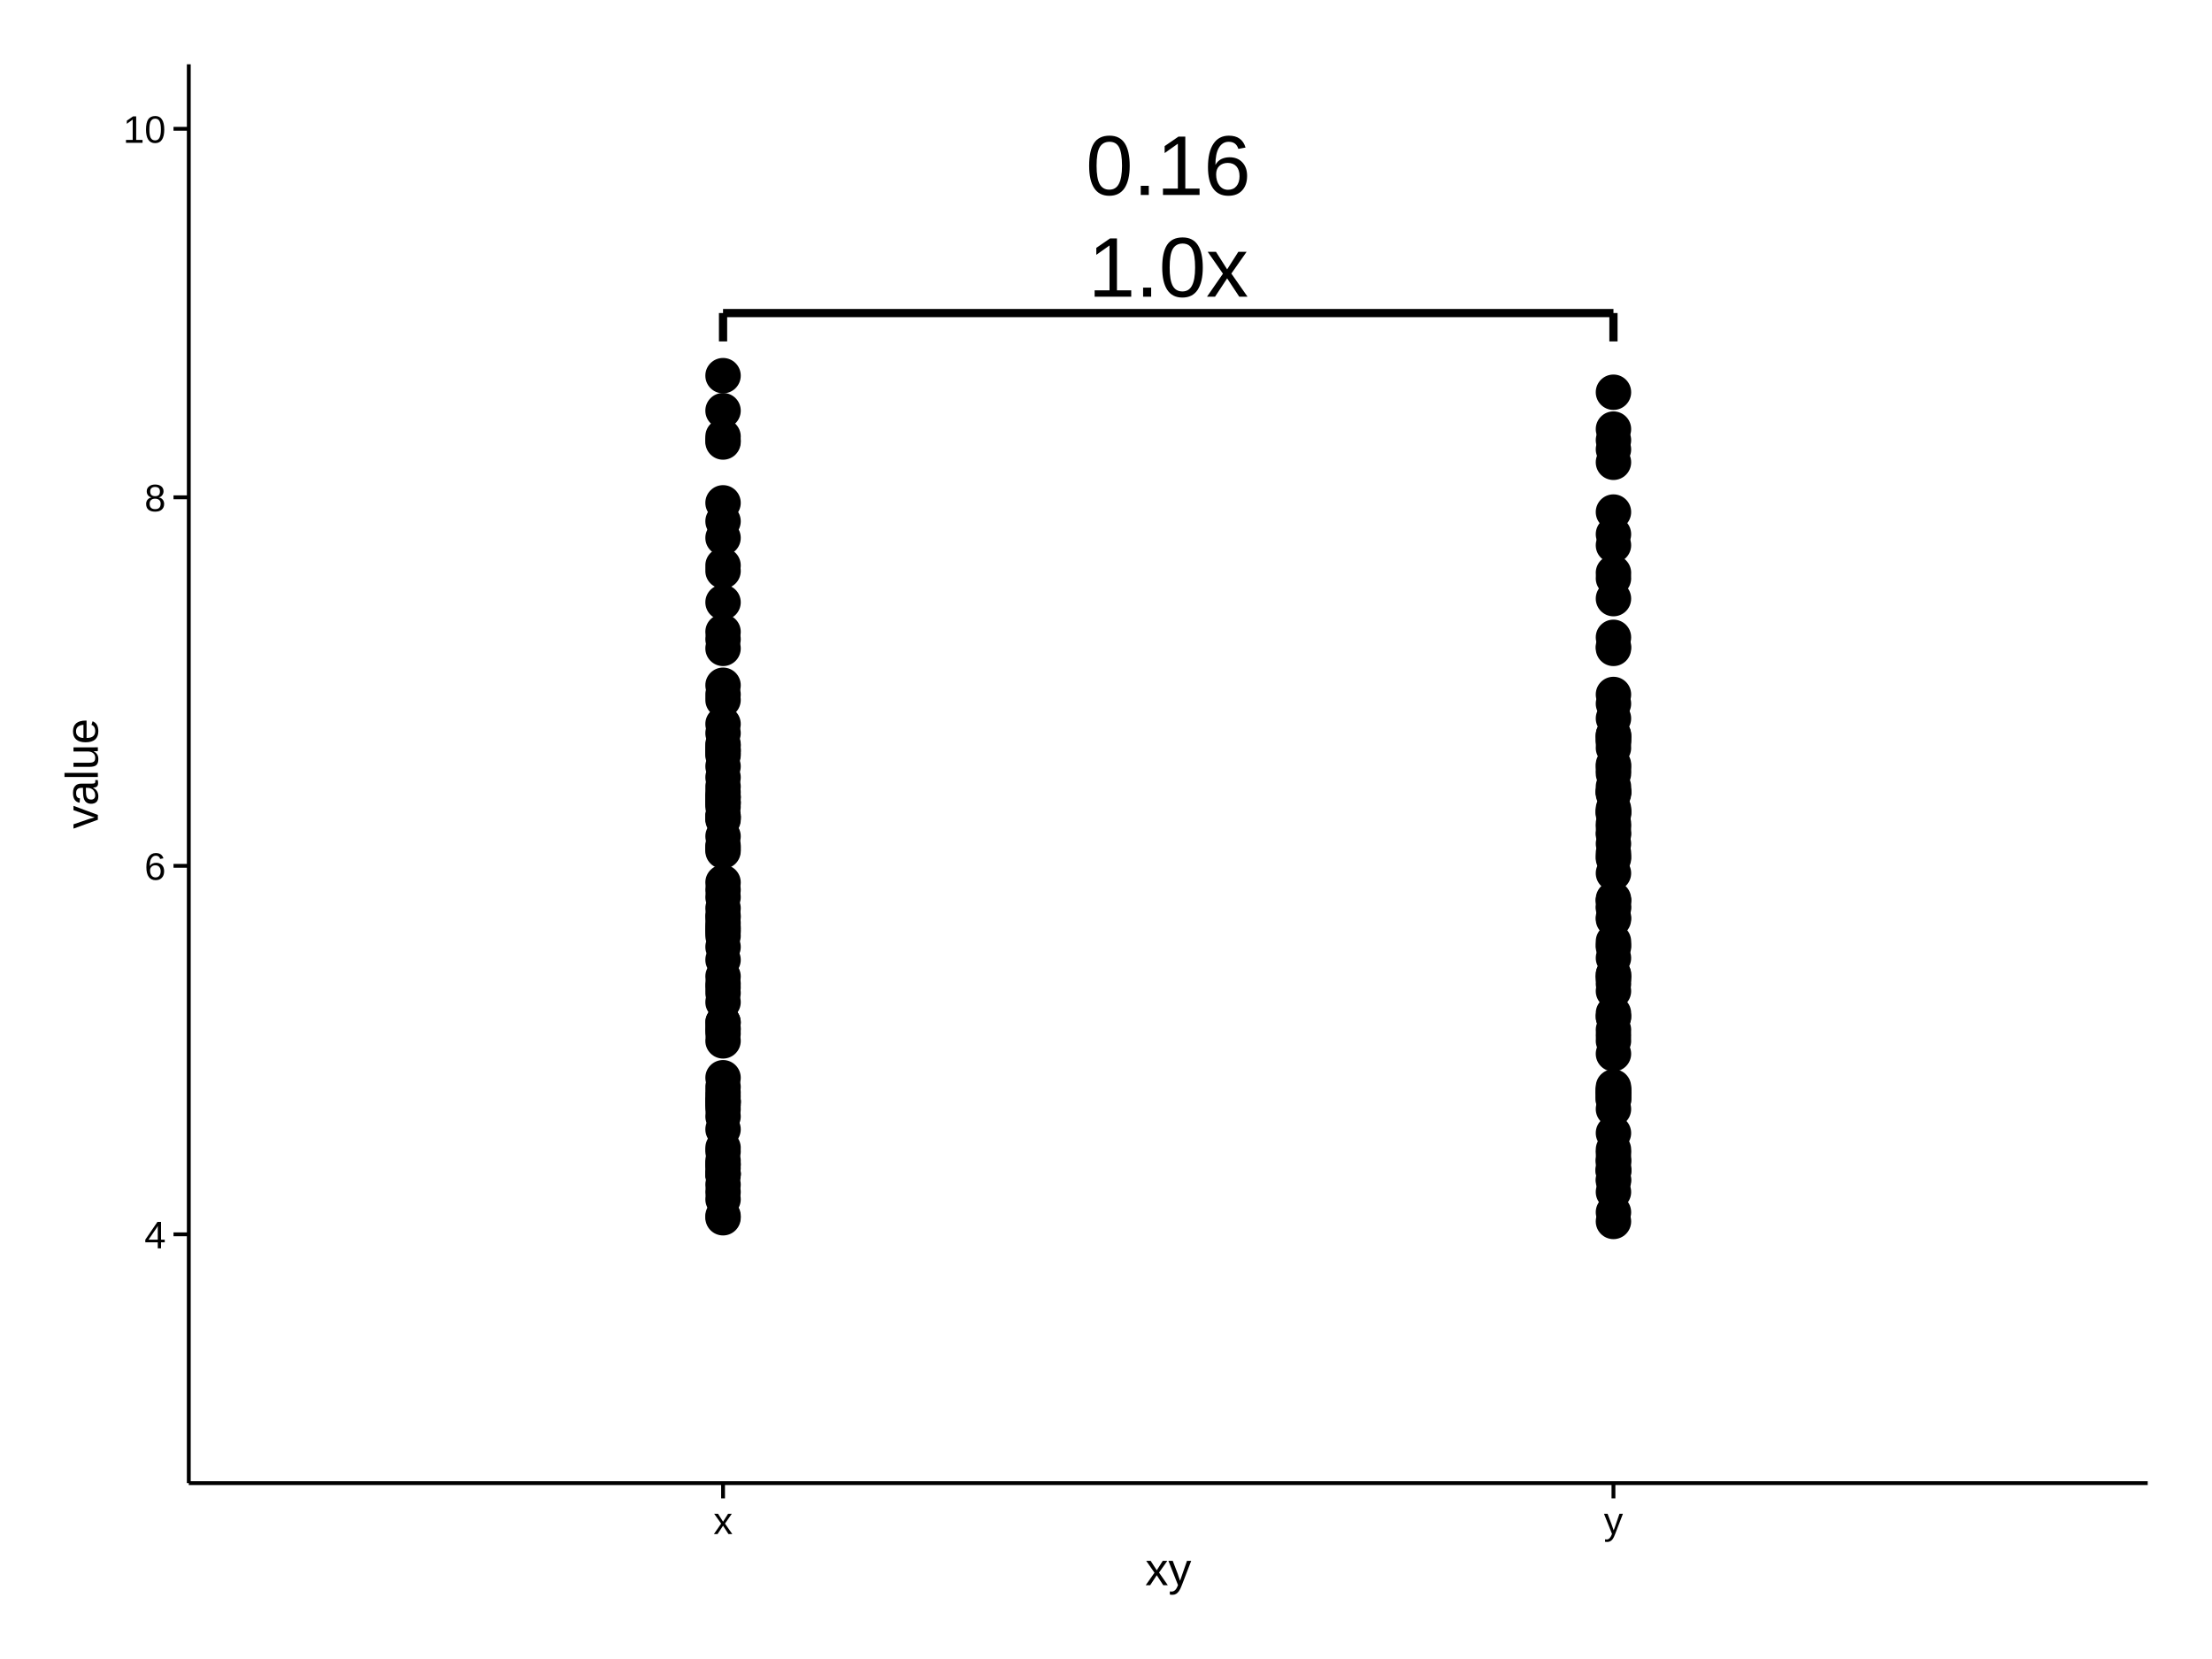
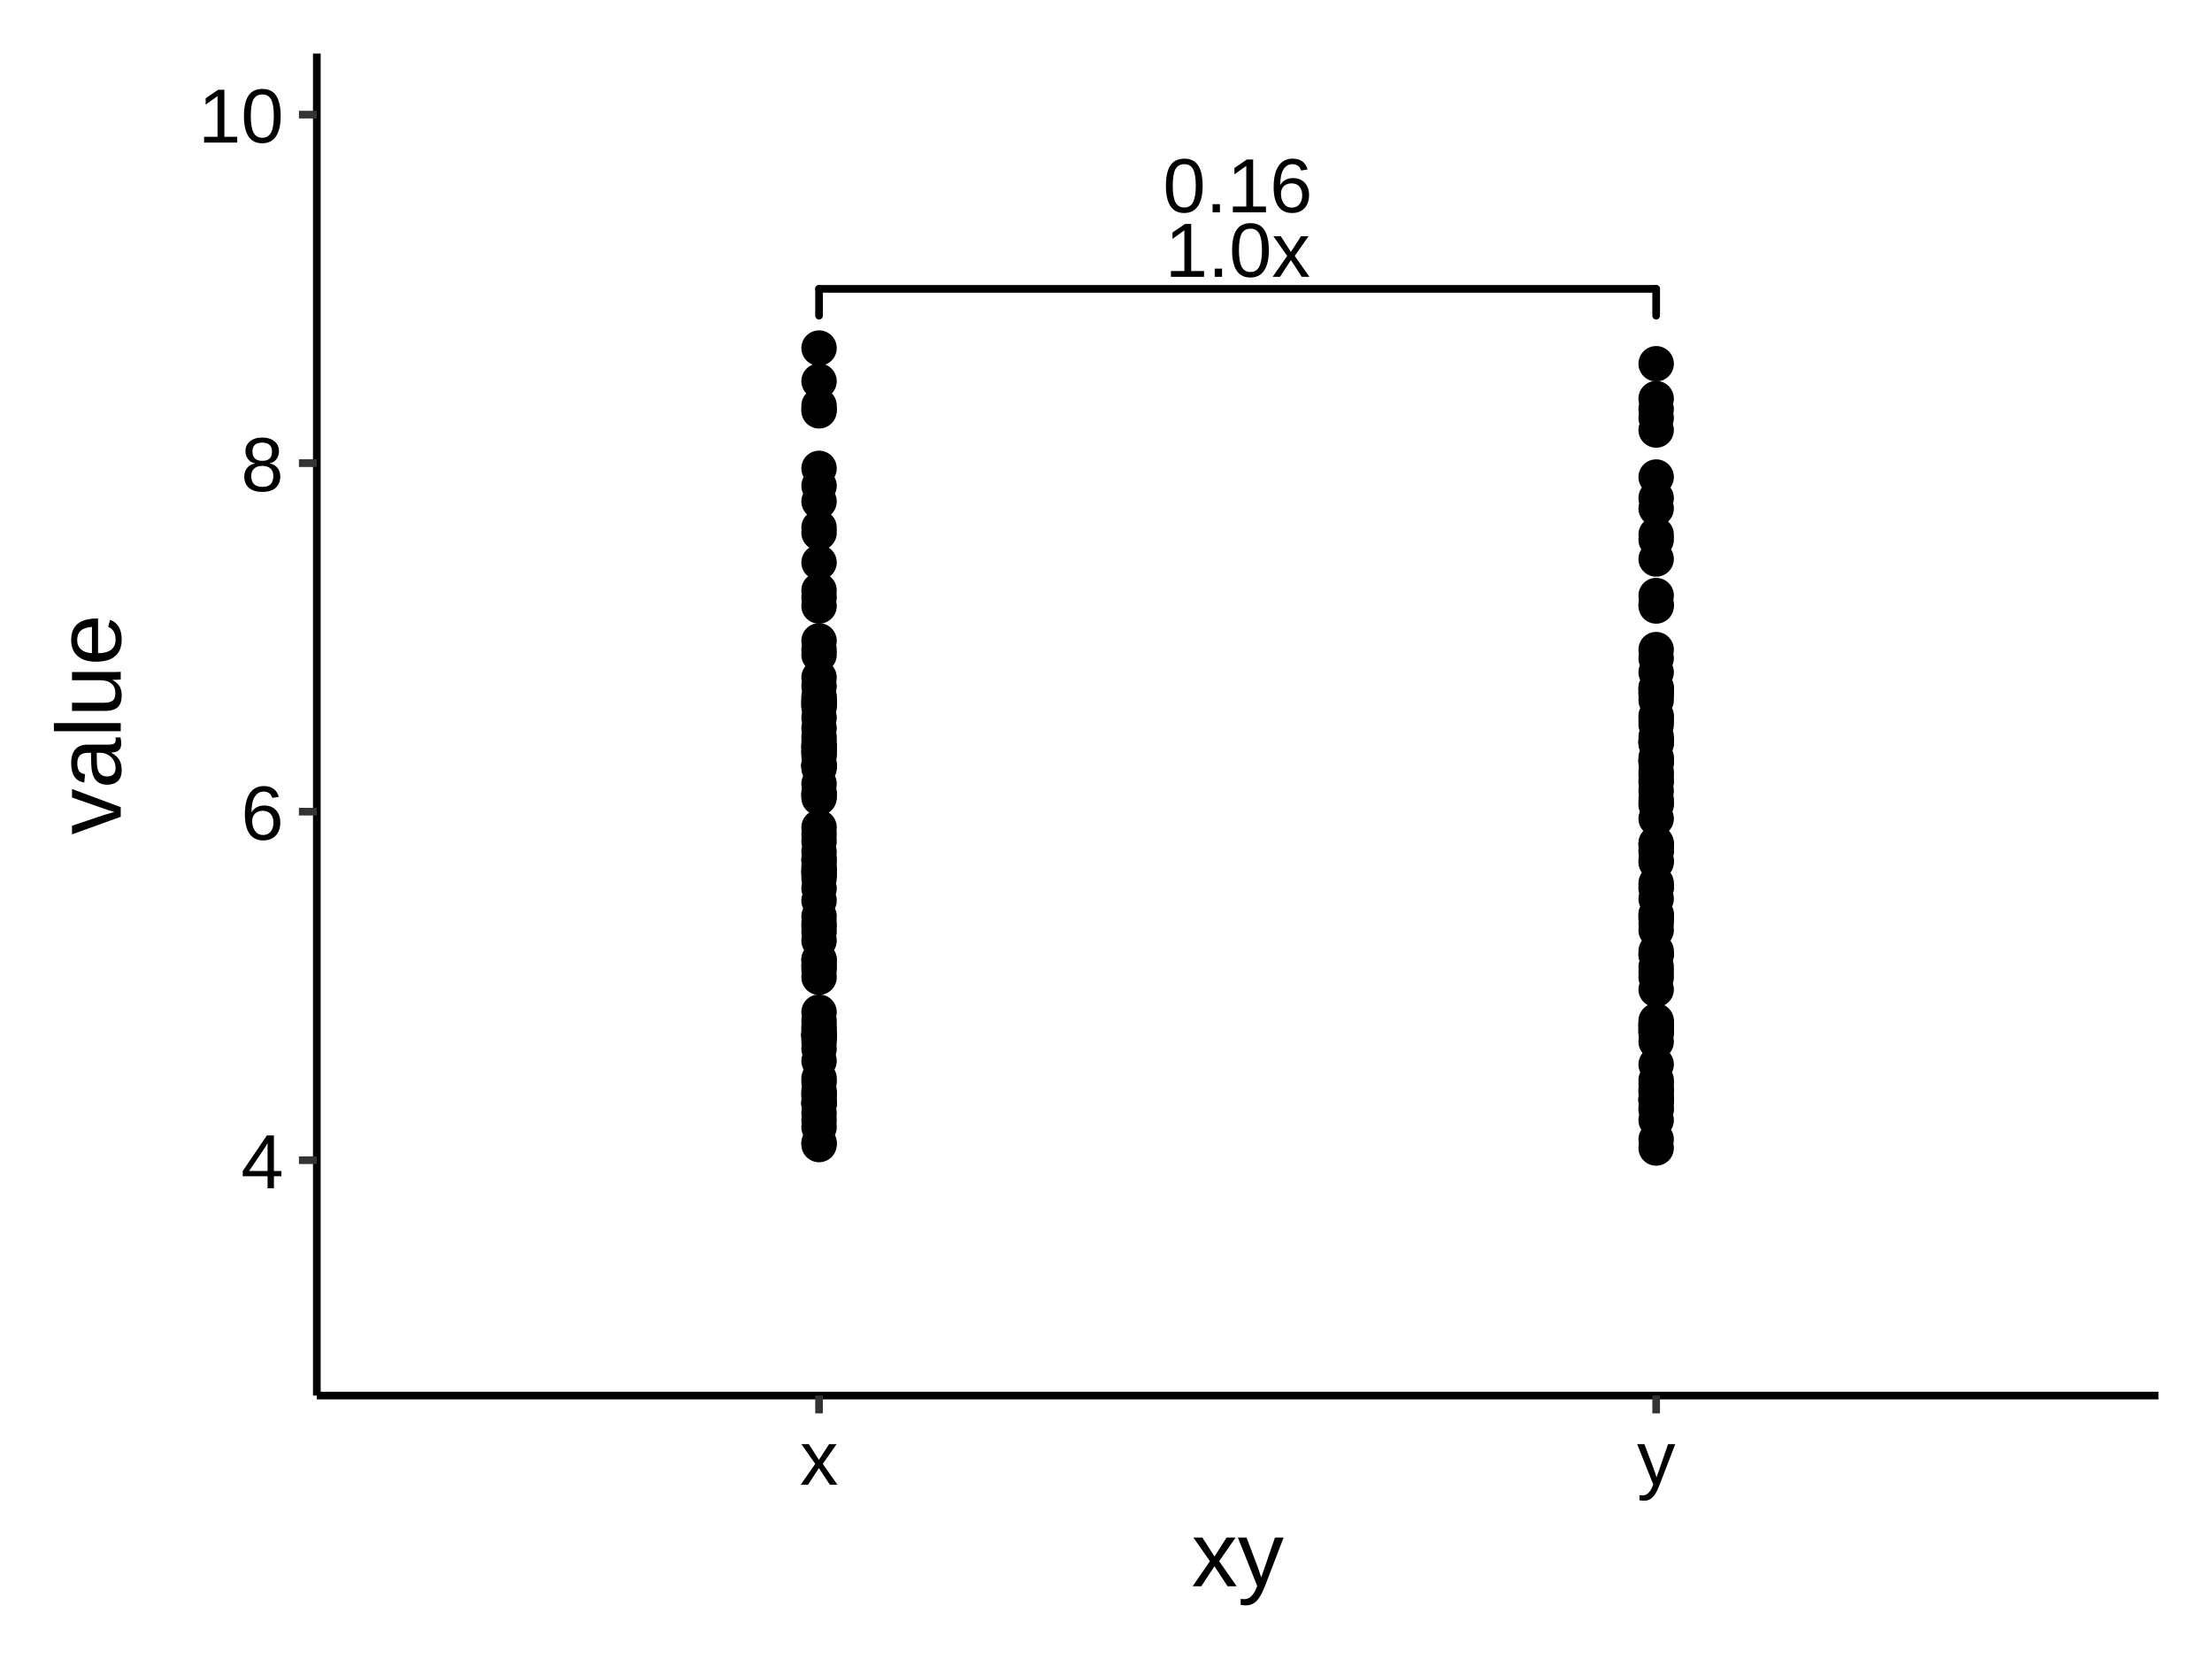
<svg xmlns="http://www.w3.org/2000/svg" class="svglite" width="288.00pt" height="216.00pt" viewBox="0 0 288.00 216.00">
  <defs>
    <style type="text/css">
    .svglite line, .svglite polyline, .svglite polygon, .svglite path, .svglite rect, .svglite circle {
      fill: none;
      stroke: #000000;
      stroke-linecap: round;
      stroke-linejoin: round;
      stroke-miterlimit: 10.00;
    }
    .svglite text {
      white-space: pre;
    }
  </style>
  </defs>
  <rect width="100%" height="100%" style="stroke: none; fill: none;" />
  <defs>
    <clipPath id="cpMC4wMHwyODguMDB8MC4wMHwyMTYuMDA=">
      <rect x="0.00" y="0.00" width="288.00" height="216.00" />
    </clipPath>
  </defs>
  <g clip-path="url(#cpMC4wMHwyODguMDB8MC4wMHwyMTYuMDA=)">
</g>
  <defs>
-     <clipPath id="cpMjQuNTh8Mjc5LjYzfDguMzd8MTkzLjEw">
-       <rect x="24.58" y="8.37" width="255.05" height="184.73" />
+     <clipPath id="cpNDEuMjV8MjgxLjAzfDYuOTd8MTgxLjcw">
+       <rect x="41.25" y="6.97" width="239.78" height="174.72" />
    </clipPath>
  </defs>
-   <g clip-path="url(#cpMjQuNTh8Mjc5LjYzfDguMzd8MTkzLjEw)">
-     <circle cx="94.14" cy="106.73" r="1.95" style="stroke-width: 0.71; fill: #000000;" />
-     <circle cx="210.07" cy="108.41" r="1.95" style="stroke-width: 0.71; fill: #000000;" />
-     <circle cx="94.14" cy="82.26" r="1.95" style="stroke-width: 0.71; fill: #000000;" />
-     <circle cx="210.07" cy="84.42" r="1.95" style="stroke-width: 0.71; fill: #000000;" />
-     <circle cx="94.14" cy="133.12" r="1.95" style="stroke-width: 0.71; fill: #000000;" />
-     <circle cx="210.07" cy="132.40" r="1.95" style="stroke-width: 0.71; fill: #000000;" />
-     <circle cx="94.14" cy="78.42" r="1.95" style="stroke-width: 0.71; fill: #000000;" />
-     <circle cx="210.07" cy="77.94" r="1.95" style="stroke-width: 0.71; fill: #000000;" />
-     <circle cx="94.14" cy="119.21" r="1.95" style="stroke-width: 0.71; fill: #000000;" />
-     <circle cx="210.07" cy="118.25" r="1.95" style="stroke-width: 0.71; fill: #000000;" />
-     <circle cx="94.14" cy="56.83" r="1.95" style="stroke-width: 0.71; fill: #000000;" />
-     <circle cx="210.07" cy="55.87" r="1.95" style="stroke-width: 0.71; fill: #000000;" />
-     <circle cx="94.14" cy="158.31" r="1.95" style="stroke-width: 0.71; fill: #000000;" />
-     <circle cx="210.07" cy="159.03" r="1.95" style="stroke-width: 0.71; fill: #000000;" />
-     <circle cx="94.14" cy="135.52" r="1.95" style="stroke-width: 0.71; fill: #000000;" />
-     <circle cx="210.07" cy="134.80" r="1.95" style="stroke-width: 0.71; fill: #000000;" />
-     <circle cx="94.14" cy="102.41" r="1.95" style="stroke-width: 0.71; fill: #000000;" />
-     <circle cx="210.07" cy="103.13" r="1.95" style="stroke-width: 0.71; fill: #000000;" />
-     <circle cx="94.14" cy="123.29" r="1.95" style="stroke-width: 0.71; fill: #000000;" />
-     <circle cx="210.07" cy="126.89" r="1.95" style="stroke-width: 0.71; fill: #000000;" />
-     <circle cx="94.14" cy="103.85" r="1.95" style="stroke-width: 0.71; fill: #000000;" />
-     <circle cx="210.07" cy="103.13" r="1.95" style="stroke-width: 0.71; fill: #000000;" />
-     <circle cx="94.14" cy="115.85" r="1.95" style="stroke-width: 0.71; fill: #000000;" />
-     <circle cx="210.07" cy="117.29" r="1.95" style="stroke-width: 0.71; fill: #000000;" />
-     <circle cx="94.14" cy="129.28" r="1.95" style="stroke-width: 0.71; fill: #000000;" />
-     <circle cx="210.07" cy="129.04" r="1.95" style="stroke-width: 0.71; fill: #000000;" />
-     <circle cx="94.14" cy="152.80" r="1.95" style="stroke-width: 0.71; fill: #000000;" />
-     <circle cx="210.07" cy="151.36" r="1.95" style="stroke-width: 0.71; fill: #000000;" />
-     <circle cx="94.14" cy="158.55" r="1.95" style="stroke-width: 0.71; fill: #000000;" />
-     <circle cx="210.07" cy="157.83" r="1.95" style="stroke-width: 0.71; fill: #000000;" />
-     <circle cx="94.14" cy="143.92" r="1.95" style="stroke-width: 0.71; fill: #000000;" />
-     <circle cx="210.07" cy="142.96" r="1.95" style="stroke-width: 0.71; fill: #000000;" />
-     <circle cx="94.14" cy="103.13" r="1.95" style="stroke-width: 0.71; fill: #000000;" />
-     <circle cx="210.07" cy="102.41" r="1.95" style="stroke-width: 0.71; fill: #000000;" />
-     <circle cx="94.14" cy="141.52" r="1.95" style="stroke-width: 0.71; fill: #000000;" />
-     <circle cx="210.07" cy="142.48" r="1.95" style="stroke-width: 0.71; fill: #000000;" />
-     <circle cx="94.14" cy="128.56" r="1.95" style="stroke-width: 0.71; fill: #000000;" />
-     <circle cx="210.07" cy="127.37" r="1.95" style="stroke-width: 0.71; fill: #000000;" />
-     <circle cx="94.14" cy="98.10" r="1.95" style="stroke-width: 0.71; fill: #000000;" />
-     <circle cx="210.07" cy="99.78" r="1.95" style="stroke-width: 0.71; fill: #000000;" />
-     <circle cx="94.14" cy="143.68" r="1.95" style="stroke-width: 0.71; fill: #000000;" />
-     <circle cx="210.07" cy="143.20" r="1.95" style="stroke-width: 0.71; fill: #000000;" />
-     <circle cx="94.14" cy="108.89" r="1.95" style="stroke-width: 0.71; fill: #000000;" />
-     <circle cx="210.07" cy="111.05" r="1.95" style="stroke-width: 0.71; fill: #000000;" />
-     <circle cx="94.14" cy="121.37" r="1.95" style="stroke-width: 0.71; fill: #000000;" />
-     <circle cx="210.07" cy="124.73" r="1.95" style="stroke-width: 0.71; fill: #000000;" />
-     <circle cx="94.14" cy="110.09" r="1.95" style="stroke-width: 0.71; fill: #000000;" />
-     <circle cx="210.07" cy="108.65" r="1.95" style="stroke-width: 0.71; fill: #000000;" />
-     <circle cx="94.14" cy="65.47" r="1.95" style="stroke-width: 0.71; fill: #000000;" />
-     <circle cx="210.07" cy="66.67" r="1.95" style="stroke-width: 0.71; fill: #000000;" />
-     <circle cx="94.14" cy="152.08" r="1.95" style="stroke-width: 0.71; fill: #000000;" />
-     <circle cx="210.07" cy="150.88" r="1.95" style="stroke-width: 0.71; fill: #000000;" />
-     <circle cx="94.14" cy="90.42" r="1.95" style="stroke-width: 0.71; fill: #000000;" />
-     <circle cx="210.07" cy="91.62" r="1.95" style="stroke-width: 0.71; fill: #000000;" />
-     <circle cx="94.14" cy="67.87" r="1.95" style="stroke-width: 0.71; fill: #000000;" />
-     <circle cx="210.07" cy="69.55" r="1.95" style="stroke-width: 0.71; fill: #000000;" />
-     <circle cx="94.14" cy="119.45" r="1.95" style="stroke-width: 0.71; fill: #000000;" />
-     <circle cx="210.07" cy="118.01" r="1.95" style="stroke-width: 0.71; fill: #000000;" />
-     <circle cx="94.14" cy="130.48" r="1.95" style="stroke-width: 0.71; fill: #000000;" />
-     <circle cx="210.07" cy="131.92" r="1.95" style="stroke-width: 0.71; fill: #000000;" />
-     <circle cx="94.14" cy="99.78" r="1.95" style="stroke-width: 0.71; fill: #000000;" />
-     <circle cx="210.07" cy="100.73" r="1.95" style="stroke-width: 0.71; fill: #000000;" />
-     <circle cx="94.14" cy="70.03" r="1.95" style="stroke-width: 0.71; fill: #000000;" />
-     <circle cx="210.07" cy="70.99" r="1.95" style="stroke-width: 0.71; fill: #000000;" />
-     <circle cx="94.14" cy="97.62" r="1.95" style="stroke-width: 0.71; fill: #000000;" />
-     <circle cx="210.07" cy="95.70" r="1.95" style="stroke-width: 0.71; fill: #000000;" />
-     <circle cx="94.14" cy="97.62" r="1.95" style="stroke-width: 0.71; fill: #000000;" />
-     <circle cx="210.07" cy="99.54" r="1.95" style="stroke-width: 0.71; fill: #000000;" />
-     <circle cx="94.14" cy="103.85" r="1.95" style="stroke-width: 0.71; fill: #000000;" />
-     <circle cx="210.07" cy="102.89" r="1.95" style="stroke-width: 0.71; fill: #000000;" />
-     <circle cx="94.14" cy="106.49" r="1.95" style="stroke-width: 0.71; fill: #000000;" />
-     <circle cx="210.07" cy="107.69" r="1.95" style="stroke-width: 0.71; fill: #000000;" />
-     <circle cx="94.14" cy="133.12" r="1.95" style="stroke-width: 0.71; fill: #000000;" />
-     <circle cx="210.07" cy="134.08" r="1.95" style="stroke-width: 0.71; fill: #000000;" />
-     <circle cx="94.14" cy="97.86" r="1.95" style="stroke-width: 0.71; fill: #000000;" />
-     <circle cx="210.07" cy="96.66" r="1.95" style="stroke-width: 0.71; fill: #000000;" />
-     <circle cx="94.14" cy="152.80" r="1.95" style="stroke-width: 0.71; fill: #000000;" />
-     <circle cx="210.07" cy="152.08" r="1.95" style="stroke-width: 0.71; fill: #000000;" />
-     <circle cx="94.14" cy="83.22" r="1.95" style="stroke-width: 0.71; fill: #000000;" />
-     <circle cx="210.07" cy="84.18" r="1.95" style="stroke-width: 0.71; fill: #000000;" />
-     <circle cx="94.14" cy="104.33" r="1.95" style="stroke-width: 0.71; fill: #000000;" />
-     <circle cx="210.07" cy="103.37" r="1.95" style="stroke-width: 0.71; fill: #000000;" />
-     <circle cx="94.14" cy="152.80" r="1.95" style="stroke-width: 0.71; fill: #000000;" />
-     <circle cx="210.07" cy="152.32" r="1.95" style="stroke-width: 0.71; fill: #000000;" />
-     <circle cx="94.14" cy="101.21" r="1.95" style="stroke-width: 0.71; fill: #000000;" />
-     <circle cx="210.07" cy="100.26" r="1.95" style="stroke-width: 0.71; fill: #000000;" />
-     <circle cx="94.14" cy="124.97" r="1.95" style="stroke-width: 0.71; fill: #000000;" />
-     <circle cx="210.07" cy="123.29" r="1.95" style="stroke-width: 0.71; fill: #000000;" />
-     <circle cx="94.14" cy="134.56" r="1.95" style="stroke-width: 0.71; fill: #000000;" />
-     <circle cx="210.07" cy="137.20" r="1.95" style="stroke-width: 0.71; fill: #000000;" />
-     <circle cx="94.14" cy="143.44" r="1.95" style="stroke-width: 0.71; fill: #000000;" />
-     <circle cx="210.07" cy="142.24" r="1.95" style="stroke-width: 0.71; fill: #000000;" />
-     <circle cx="94.14" cy="96.90" r="1.95" style="stroke-width: 0.71; fill: #000000;" />
-     <circle cx="210.07" cy="95.94" r="1.95" style="stroke-width: 0.71; fill: #000000;" />
-     <circle cx="94.14" cy="57.55" r="1.95" style="stroke-width: 0.71; fill: #000000;" />
-     <circle cx="210.07" cy="60.19" r="1.95" style="stroke-width: 0.71; fill: #000000;" />
-     <circle cx="94.14" cy="57.31" r="1.95" style="stroke-width: 0.71; fill: #000000;" />
-     <circle cx="210.07" cy="58.51" r="1.95" style="stroke-width: 0.71; fill: #000000;" />
-     <circle cx="94.14" cy="106.25" r="1.95" style="stroke-width: 0.71; fill: #000000;" />
-     <circle cx="210.07" cy="105.29" r="1.95" style="stroke-width: 0.71; fill: #000000;" />
-     <circle cx="94.14" cy="105.05" r="1.95" style="stroke-width: 0.71; fill: #000000;" />
-     <circle cx="210.07" cy="105.53" r="1.95" style="stroke-width: 0.71; fill: #000000;" />
-     <circle cx="94.14" cy="120.89" r="1.95" style="stroke-width: 0.71; fill: #000000;" />
-     <circle cx="210.07" cy="119.69" r="1.95" style="stroke-width: 0.71; fill: #000000;" />
-     <circle cx="94.14" cy="147.04" r="1.95" style="stroke-width: 0.71; fill: #000000;" />
-     <circle cx="210.07" cy="147.52" r="1.95" style="stroke-width: 0.71; fill: #000000;" />
-     <circle cx="94.14" cy="143.44" r="1.95" style="stroke-width: 0.71; fill: #000000;" />
-     <circle cx="210.07" cy="142.72" r="1.95" style="stroke-width: 0.71; fill: #000000;" />
-     <circle cx="94.14" cy="120.65" r="1.95" style="stroke-width: 0.71; fill: #000000;" />
-     <circle cx="210.07" cy="123.05" r="1.95" style="stroke-width: 0.71; fill: #000000;" />
-     <circle cx="94.14" cy="142.72" r="1.95" style="stroke-width: 0.71; fill: #000000;" />
-     <circle cx="210.07" cy="141.52" r="1.95" style="stroke-width: 0.71; fill: #000000;" />
-     <circle cx="94.14" cy="153.04" r="1.95" style="stroke-width: 0.71; fill: #000000;" />
-     <circle cx="210.07" cy="152.56" r="1.95" style="stroke-width: 0.71; fill: #000000;" />
-     <circle cx="94.14" cy="110.33" r="1.95" style="stroke-width: 0.71; fill: #000000;" />
-     <circle cx="210.07" cy="109.85" r="1.95" style="stroke-width: 0.71; fill: #000000;" />
-     <circle cx="94.14" cy="103.61" r="1.95" style="stroke-width: 0.71; fill: #000000;" />
-     <circle cx="210.07" cy="103.13" r="1.95" style="stroke-width: 0.71; fill: #000000;" />
-     <circle cx="94.14" cy="154.24" r="1.95" style="stroke-width: 0.71; fill: #000000;" />
-     <circle cx="210.07" cy="153.76" r="1.95" style="stroke-width: 0.71; fill: #000000;" />
-     <circle cx="94.14" cy="155.20" r="1.95" style="stroke-width: 0.71; fill: #000000;" />
-     <circle cx="210.07" cy="153.52" r="1.95" style="stroke-width: 0.71; fill: #000000;" />
-     <circle cx="94.14" cy="133.84" r="1.95" style="stroke-width: 0.71; fill: #000000;" />
-     <circle cx="210.07" cy="132.40" r="1.95" style="stroke-width: 0.71; fill: #000000;" />
-     <circle cx="94.14" cy="89.22" r="1.95" style="stroke-width: 0.71; fill: #000000;" />
-     <circle cx="210.07" cy="90.42" r="1.95" style="stroke-width: 0.71; fill: #000000;" />
-     <circle cx="94.14" cy="104.57" r="1.95" style="stroke-width: 0.71; fill: #000000;" />
-     <circle cx="210.07" cy="105.77" r="1.95" style="stroke-width: 0.71; fill: #000000;" />
-     <circle cx="94.14" cy="128.08" r="1.95" style="stroke-width: 0.71; fill: #000000;" />
-     <circle cx="210.07" cy="126.89" r="1.95" style="stroke-width: 0.71; fill: #000000;" />
-     <circle cx="94.14" cy="110.81" r="1.95" style="stroke-width: 0.71; fill: #000000;" />
-     <circle cx="210.07" cy="111.77" r="1.95" style="stroke-width: 0.71; fill: #000000;" />
-     <circle cx="94.14" cy="127.13" r="1.95" style="stroke-width: 0.71; fill: #000000;" />
-     <circle cx="210.07" cy="128.08" r="1.95" style="stroke-width: 0.71; fill: #000000;" />
-     <circle cx="94.14" cy="53.47" r="1.95" style="stroke-width: 0.71; fill: #000000;" />
-     <circle cx="210.07" cy="57.31" r="1.95" style="stroke-width: 0.71; fill: #000000;" />
-     <circle cx="94.14" cy="145.36" r="1.95" style="stroke-width: 0.71; fill: #000000;" />
-     <circle cx="210.07" cy="144.40" r="1.95" style="stroke-width: 0.71; fill: #000000;" />
-     <circle cx="94.14" cy="106.49" r="1.95" style="stroke-width: 0.71; fill: #000000;" />
-     <circle cx="210.07" cy="105.77" r="1.95" style="stroke-width: 0.71; fill: #000000;" />
-     <circle cx="94.14" cy="104.57" r="1.95" style="stroke-width: 0.71; fill: #000000;" />
-     <circle cx="210.07" cy="106.01" r="1.95" style="stroke-width: 0.71; fill: #000000;" />
-     <circle cx="94.14" cy="143.44" r="1.95" style="stroke-width: 0.71; fill: #000000;" />
-     <circle cx="210.07" cy="142.00" r="1.95" style="stroke-width: 0.71; fill: #000000;" />
-     <circle cx="94.14" cy="143.20" r="1.95" style="stroke-width: 0.71; fill: #000000;" />
-     <circle cx="210.07" cy="142.48" r="1.95" style="stroke-width: 0.71; fill: #000000;" />
-     <circle cx="94.14" cy="140.32" r="1.95" style="stroke-width: 0.71; fill: #000000;" />
-     <circle cx="210.07" cy="142.00" r="1.95" style="stroke-width: 0.71; fill: #000000;" />
-     <circle cx="94.14" cy="121.85" r="1.95" style="stroke-width: 0.71; fill: #000000;" />
-     <circle cx="210.07" cy="122.57" r="1.95" style="stroke-width: 0.71; fill: #000000;" />
-     <circle cx="94.14" cy="121.13" r="1.95" style="stroke-width: 0.71; fill: #000000;" />
-     <circle cx="210.07" cy="127.37" r="1.95" style="stroke-width: 0.71; fill: #000000;" />
-     <circle cx="94.14" cy="116.81" r="1.95" style="stroke-width: 0.71; fill: #000000;" />
-     <circle cx="210.07" cy="117.29" r="1.95" style="stroke-width: 0.71; fill: #000000;" />
-     <circle cx="94.14" cy="120.17" r="1.95" style="stroke-width: 0.71; fill: #000000;" />
-     <circle cx="210.07" cy="119.45" r="1.95" style="stroke-width: 0.71; fill: #000000;" />
-     <circle cx="94.14" cy="91.14" r="1.95" style="stroke-width: 0.71; fill: #000000;" />
-     <circle cx="210.07" cy="93.54" r="1.95" style="stroke-width: 0.71; fill: #000000;" />
-     <circle cx="94.14" cy="114.89" r="1.95" style="stroke-width: 0.71; fill: #000000;" />
-     <circle cx="210.07" cy="113.69" r="1.95" style="stroke-width: 0.71; fill: #000000;" />
-     <circle cx="94.14" cy="142.24" r="1.95" style="stroke-width: 0.71; fill: #000000;" />
-     <circle cx="210.07" cy="141.76" r="1.95" style="stroke-width: 0.71; fill: #000000;" />
-     <circle cx="94.14" cy="110.57" r="1.95" style="stroke-width: 0.71; fill: #000000;" />
-     <circle cx="210.07" cy="111.53" r="1.95" style="stroke-width: 0.71; fill: #000000;" />
-     <circle cx="94.14" cy="118.25" r="1.95" style="stroke-width: 0.71; fill: #000000;" />
-     <circle cx="210.07" cy="117.05" r="1.95" style="stroke-width: 0.71; fill: #000000;" />
-     <circle cx="94.14" cy="134.08" r="1.95" style="stroke-width: 0.71; fill: #000000;" />
-     <circle cx="210.07" cy="135.52" r="1.95" style="stroke-width: 0.71; fill: #000000;" />
-     <circle cx="94.14" cy="94.26" r="1.95" style="stroke-width: 0.71; fill: #000000;" />
-     <circle cx="210.07" cy="95.70" r="1.95" style="stroke-width: 0.71; fill: #000000;" />
-     <circle cx="94.14" cy="151.60" r="1.95" style="stroke-width: 0.71; fill: #000000;" />
-     <circle cx="210.07" cy="151.12" r="1.95" style="stroke-width: 0.71; fill: #000000;" />
-     <circle cx="94.14" cy="151.12" r="1.95" style="stroke-width: 0.71; fill: #000000;" />
-     <circle cx="210.07" cy="150.16" r="1.95" style="stroke-width: 0.71; fill: #000000;" />
-     <circle cx="94.14" cy="151.60" r="1.95" style="stroke-width: 0.71; fill: #000000;" />
-     <circle cx="210.07" cy="152.56" r="1.95" style="stroke-width: 0.71; fill: #000000;" />
-     <circle cx="94.14" cy="149.44" r="1.95" style="stroke-width: 0.71; fill: #000000;" />
-     <circle cx="210.07" cy="152.32" r="1.95" style="stroke-width: 0.71; fill: #000000;" />
-     <circle cx="94.14" cy="97.14" r="1.95" style="stroke-width: 0.71; fill: #000000;" />
-     <circle cx="210.07" cy="96.18" r="1.95" style="stroke-width: 0.71; fill: #000000;" />
-     <circle cx="94.14" cy="74.34" r="1.95" style="stroke-width: 0.71; fill: #000000;" />
-     <circle cx="210.07" cy="75.30" r="1.95" style="stroke-width: 0.71; fill: #000000;" />
-     <circle cx="94.14" cy="84.42" r="1.95" style="stroke-width: 0.71; fill: #000000;" />
-     <circle cx="210.07" cy="82.98" r="1.95" style="stroke-width: 0.71; fill: #000000;" />
-     <circle cx="94.14" cy="98.34" r="1.95" style="stroke-width: 0.71; fill: #000000;" />
-     <circle cx="210.07" cy="97.38" r="1.95" style="stroke-width: 0.71; fill: #000000;" />
-     <circle cx="94.14" cy="156.15" r="1.95" style="stroke-width: 0.71; fill: #000000;" />
-     <circle cx="210.07" cy="155.20" r="1.95" style="stroke-width: 0.71; fill: #000000;" />
-     <circle cx="94.14" cy="144.40" r="1.95" style="stroke-width: 0.71; fill: #000000;" />
-     <circle cx="210.07" cy="143.20" r="1.95" style="stroke-width: 0.71; fill: #000000;" />
-     <circle cx="94.14" cy="149.92" r="1.95" style="stroke-width: 0.71; fill: #000000;" />
-     <circle cx="210.07" cy="149.68" r="1.95" style="stroke-width: 0.71; fill: #000000;" />
-     <circle cx="94.14" cy="48.91" r="1.95" style="stroke-width: 0.71; fill: #000000;" />
-     <circle cx="210.07" cy="51.07" r="1.95" style="stroke-width: 0.71; fill: #000000;" />
-     <circle cx="94.14" cy="106.25" r="1.95" style="stroke-width: 0.71; fill: #000000;" />
-     <circle cx="210.07" cy="107.21" r="1.95" style="stroke-width: 0.71; fill: #000000;" />
-     <circle cx="94.14" cy="73.62" r="1.95" style="stroke-width: 0.71; fill: #000000;" />
-     <circle cx="210.07" cy="74.58" r="1.95" style="stroke-width: 0.71; fill: #000000;" />
-     <circle cx="94.14" cy="95.46" r="1.95" style="stroke-width: 0.71; fill: #000000;" />
-     <circle cx="210.07" cy="96.42" r="1.95" style="stroke-width: 0.71; fill: #000000;" />
-     <line x1="94.14" y1="40.76" x2="210.07" y2="40.76" style="stroke-width: 1.07; stroke-linecap: butt;" />
-     <line x1="94.14" y1="40.76" x2="94.14" y2="44.45" style="stroke-width: 1.07; stroke-linecap: butt;" />
-     <line x1="210.07" y1="40.76" x2="210.07" y2="44.45" style="stroke-width: 1.07; stroke-linecap: butt;" />
-     <text x="152.11" y="25.38" text-anchor="middle" style="font-size: 11.04px; font-family: &quot;Liberation Sans&quot;;" textLength="24.57px" lengthAdjust="spacingAndGlyphs">0.16</text>
-     <text x="152.11" y="38.63" text-anchor="middle" style="font-size: 11.04px; font-family: &quot;Liberation Sans&quot;;" textLength="24.08px" lengthAdjust="spacingAndGlyphs">1.0x</text>
+   <g clip-path="url(#cpNDEuMjV8MjgxLjAzfDYuOTd8MTgxLjcw)">
+     <circle cx="106.64" cy="100.01" r="1.95" style="stroke-width: 0.71; fill: #000000;" />
+     <circle cx="215.63" cy="101.60" r="1.95" style="stroke-width: 0.71; fill: #000000;" />
+     <circle cx="106.64" cy="76.86" r="1.95" style="stroke-width: 0.71; fill: #000000;" />
+     <circle cx="215.63" cy="78.90" r="1.95" style="stroke-width: 0.71; fill: #000000;" />
+     <circle cx="106.64" cy="124.97" r="1.95" style="stroke-width: 0.71; fill: #000000;" />
+     <circle cx="215.63" cy="124.29" r="1.95" style="stroke-width: 0.71; fill: #000000;" />
+     <circle cx="106.64" cy="73.23" r="1.95" style="stroke-width: 0.71; fill: #000000;" />
+     <circle cx="215.63" cy="72.78" r="1.95" style="stroke-width: 0.71; fill: #000000;" />
+     <circle cx="106.64" cy="111.81" r="1.95" style="stroke-width: 0.71; fill: #000000;" />
+     <circle cx="215.63" cy="110.90" r="1.95" style="stroke-width: 0.71; fill: #000000;" />
+     <circle cx="106.64" cy="52.81" r="1.95" style="stroke-width: 0.71; fill: #000000;" />
+     <circle cx="215.63" cy="51.90" r="1.95" style="stroke-width: 0.71; fill: #000000;" />
+     <circle cx="106.64" cy="148.79" r="1.95" style="stroke-width: 0.71; fill: #000000;" />
+     <circle cx="215.63" cy="149.47" r="1.95" style="stroke-width: 0.71; fill: #000000;" />
+     <circle cx="106.64" cy="127.24" r="1.95" style="stroke-width: 0.71; fill: #000000;" />
+     <circle cx="215.63" cy="126.56" r="1.95" style="stroke-width: 0.71; fill: #000000;" />
+     <circle cx="106.64" cy="95.92" r="1.95" style="stroke-width: 0.71; fill: #000000;" />
+     <circle cx="215.63" cy="96.60" r="1.95" style="stroke-width: 0.71; fill: #000000;" />
+     <circle cx="106.64" cy="115.66" r="1.95" style="stroke-width: 0.71; fill: #000000;" />
+     <circle cx="215.63" cy="119.07" r="1.95" style="stroke-width: 0.71; fill: #000000;" />
+     <circle cx="106.64" cy="97.28" r="1.95" style="stroke-width: 0.71; fill: #000000;" />
+     <circle cx="215.63" cy="96.60" r="1.95" style="stroke-width: 0.71; fill: #000000;" />
+     <circle cx="106.64" cy="108.63" r="1.95" style="stroke-width: 0.71; fill: #000000;" />
+     <circle cx="215.63" cy="109.99" r="1.95" style="stroke-width: 0.71; fill: #000000;" />
+     <circle cx="106.64" cy="121.34" r="1.95" style="stroke-width: 0.71; fill: #000000;" />
+     <circle cx="215.63" cy="121.11" r="1.95" style="stroke-width: 0.71; fill: #000000;" />
+     <circle cx="106.64" cy="143.57" r="1.95" style="stroke-width: 0.71; fill: #000000;" />
+     <circle cx="215.63" cy="142.21" r="1.95" style="stroke-width: 0.71; fill: #000000;" />
+     <circle cx="106.64" cy="149.02" r="1.95" style="stroke-width: 0.71; fill: #000000;" />
+     <circle cx="215.63" cy="148.34" r="1.95" style="stroke-width: 0.71; fill: #000000;" />
+     <circle cx="106.64" cy="135.18" r="1.95" style="stroke-width: 0.71; fill: #000000;" />
+     <circle cx="215.63" cy="134.27" r="1.95" style="stroke-width: 0.71; fill: #000000;" />
+     <circle cx="106.64" cy="96.60" r="1.95" style="stroke-width: 0.71; fill: #000000;" />
+     <circle cx="215.63" cy="95.92" r="1.95" style="stroke-width: 0.71; fill: #000000;" />
+     <circle cx="106.64" cy="132.91" r="1.95" style="stroke-width: 0.71; fill: #000000;" />
+     <circle cx="215.63" cy="133.82" r="1.95" style="stroke-width: 0.71; fill: #000000;" />
+     <circle cx="106.64" cy="120.66" r="1.95" style="stroke-width: 0.71; fill: #000000;" />
+     <circle cx="215.63" cy="119.52" r="1.95" style="stroke-width: 0.71; fill: #000000;" />
+     <circle cx="106.64" cy="91.84" r="1.95" style="stroke-width: 0.71; fill: #000000;" />
+     <circle cx="215.63" cy="93.43" r="1.95" style="stroke-width: 0.71; fill: #000000;" />
+     <circle cx="106.64" cy="134.95" r="1.95" style="stroke-width: 0.71; fill: #000000;" />
+     <circle cx="215.63" cy="134.50" r="1.95" style="stroke-width: 0.71; fill: #000000;" />
+     <circle cx="106.64" cy="102.05" r="1.95" style="stroke-width: 0.71; fill: #000000;" />
+     <circle cx="215.63" cy="104.09" r="1.95" style="stroke-width: 0.71; fill: #000000;" />
+     <circle cx="106.64" cy="113.85" r="1.95" style="stroke-width: 0.71; fill: #000000;" />
+     <circle cx="215.63" cy="117.03" r="1.95" style="stroke-width: 0.71; fill: #000000;" />
+     <circle cx="106.64" cy="103.18" r="1.95" style="stroke-width: 0.71; fill: #000000;" />
+     <circle cx="215.63" cy="101.82" r="1.95" style="stroke-width: 0.71; fill: #000000;" />
+     <circle cx="106.64" cy="60.98" r="1.95" style="stroke-width: 0.71; fill: #000000;" />
+     <circle cx="215.63" cy="62.11" r="1.95" style="stroke-width: 0.71; fill: #000000;" />
+     <circle cx="106.64" cy="142.89" r="1.95" style="stroke-width: 0.71; fill: #000000;" />
+     <circle cx="215.63" cy="141.76" r="1.95" style="stroke-width: 0.71; fill: #000000;" />
+     <circle cx="106.64" cy="84.58" r="1.95" style="stroke-width: 0.71; fill: #000000;" />
+     <circle cx="215.63" cy="85.71" r="1.95" style="stroke-width: 0.71; fill: #000000;" />
+     <circle cx="106.64" cy="63.25" r="1.95" style="stroke-width: 0.71; fill: #000000;" />
+     <circle cx="215.63" cy="64.84" r="1.95" style="stroke-width: 0.71; fill: #000000;" />
+     <circle cx="106.64" cy="112.03" r="1.95" style="stroke-width: 0.71; fill: #000000;" />
+     <circle cx="215.63" cy="110.67" r="1.95" style="stroke-width: 0.71; fill: #000000;" />
+     <circle cx="106.64" cy="122.47" r="1.95" style="stroke-width: 0.71; fill: #000000;" />
+     <circle cx="215.63" cy="123.83" r="1.95" style="stroke-width: 0.71; fill: #000000;" />
+     <circle cx="106.64" cy="93.43" r="1.95" style="stroke-width: 0.71; fill: #000000;" />
+     <circle cx="215.63" cy="94.34" r="1.95" style="stroke-width: 0.71; fill: #000000;" />
+     <circle cx="106.64" cy="65.29" r="1.95" style="stroke-width: 0.71; fill: #000000;" />
+     <circle cx="215.63" cy="66.20" r="1.95" style="stroke-width: 0.71; fill: #000000;" />
+     <circle cx="106.64" cy="91.39" r="1.95" style="stroke-width: 0.71; fill: #000000;" />
+     <circle cx="215.63" cy="89.57" r="1.95" style="stroke-width: 0.71; fill: #000000;" />
+     <circle cx="106.64" cy="91.39" r="1.95" style="stroke-width: 0.71; fill: #000000;" />
+     <circle cx="215.63" cy="93.20" r="1.95" style="stroke-width: 0.71; fill: #000000;" />
+     <circle cx="106.64" cy="97.28" r="1.95" style="stroke-width: 0.71; fill: #000000;" />
+     <circle cx="215.63" cy="96.38" r="1.95" style="stroke-width: 0.71; fill: #000000;" />
+     <circle cx="106.64" cy="99.78" r="1.95" style="stroke-width: 0.71; fill: #000000;" />
+     <circle cx="215.63" cy="100.92" r="1.95" style="stroke-width: 0.71; fill: #000000;" />
+     <circle cx="106.64" cy="124.97" r="1.95" style="stroke-width: 0.71; fill: #000000;" />
+     <circle cx="215.63" cy="125.88" r="1.95" style="stroke-width: 0.71; fill: #000000;" />
+     <circle cx="106.64" cy="91.61" r="1.95" style="stroke-width: 0.71; fill: #000000;" />
+     <circle cx="215.63" cy="90.48" r="1.95" style="stroke-width: 0.71; fill: #000000;" />
+     <circle cx="106.64" cy="143.57" r="1.95" style="stroke-width: 0.71; fill: #000000;" />
+     <circle cx="215.63" cy="142.89" r="1.95" style="stroke-width: 0.71; fill: #000000;" />
+     <circle cx="106.64" cy="77.77" r="1.95" style="stroke-width: 0.71; fill: #000000;" />
+     <circle cx="215.63" cy="78.68" r="1.95" style="stroke-width: 0.71; fill: #000000;" />
+     <circle cx="106.64" cy="97.74" r="1.95" style="stroke-width: 0.71; fill: #000000;" />
+     <circle cx="215.63" cy="96.83" r="1.95" style="stroke-width: 0.71; fill: #000000;" />
+     <circle cx="106.64" cy="143.57" r="1.95" style="stroke-width: 0.71; fill: #000000;" />
+     <circle cx="215.63" cy="143.12" r="1.95" style="stroke-width: 0.71; fill: #000000;" />
+     <circle cx="106.64" cy="94.79" r="1.95" style="stroke-width: 0.71; fill: #000000;" />
+     <circle cx="215.63" cy="93.88" r="1.95" style="stroke-width: 0.71; fill: #000000;" />
+     <circle cx="106.64" cy="117.25" r="1.95" style="stroke-width: 0.71; fill: #000000;" />
+     <circle cx="215.63" cy="115.66" r="1.95" style="stroke-width: 0.71; fill: #000000;" />
+     <circle cx="106.64" cy="126.33" r="1.95" style="stroke-width: 0.71; fill: #000000;" />
+     <circle cx="215.63" cy="128.83" r="1.95" style="stroke-width: 0.71; fill: #000000;" />
+     <circle cx="106.64" cy="134.73" r="1.95" style="stroke-width: 0.71; fill: #000000;" />
+     <circle cx="215.63" cy="133.59" r="1.95" style="stroke-width: 0.71; fill: #000000;" />
+     <circle cx="106.64" cy="90.70" r="1.95" style="stroke-width: 0.71; fill: #000000;" />
+     <circle cx="215.63" cy="89.80" r="1.95" style="stroke-width: 0.71; fill: #000000;" />
+     <circle cx="106.64" cy="53.49" r="1.95" style="stroke-width: 0.71; fill: #000000;" />
+     <circle cx="215.63" cy="55.99" r="1.95" style="stroke-width: 0.71; fill: #000000;" />
+     <circle cx="106.64" cy="53.26" r="1.95" style="stroke-width: 0.71; fill: #000000;" />
+     <circle cx="215.63" cy="54.40" r="1.95" style="stroke-width: 0.71; fill: #000000;" />
+     <circle cx="106.64" cy="99.55" r="1.95" style="stroke-width: 0.71; fill: #000000;" />
+     <circle cx="215.63" cy="98.65" r="1.95" style="stroke-width: 0.71; fill: #000000;" />
+     <circle cx="106.64" cy="98.42" r="1.95" style="stroke-width: 0.71; fill: #000000;" />
+     <circle cx="215.63" cy="98.87" r="1.95" style="stroke-width: 0.71; fill: #000000;" />
+     <circle cx="106.64" cy="113.40" r="1.95" style="stroke-width: 0.71; fill: #000000;" />
+     <circle cx="215.63" cy="112.26" r="1.95" style="stroke-width: 0.71; fill: #000000;" />
+     <circle cx="106.64" cy="138.13" r="1.95" style="stroke-width: 0.71; fill: #000000;" />
+     <circle cx="215.63" cy="138.58" r="1.95" style="stroke-width: 0.71; fill: #000000;" />
+     <circle cx="106.64" cy="134.73" r="1.95" style="stroke-width: 0.71; fill: #000000;" />
+     <circle cx="215.63" cy="134.04" r="1.95" style="stroke-width: 0.71; fill: #000000;" />
+     <circle cx="106.64" cy="113.17" r="1.95" style="stroke-width: 0.71; fill: #000000;" />
+     <circle cx="215.63" cy="115.44" r="1.95" style="stroke-width: 0.71; fill: #000000;" />
+     <circle cx="106.64" cy="134.04" r="1.95" style="stroke-width: 0.71; fill: #000000;" />
+     <circle cx="215.63" cy="132.91" r="1.95" style="stroke-width: 0.71; fill: #000000;" />
+     <circle cx="106.64" cy="143.80" r="1.95" style="stroke-width: 0.71; fill: #000000;" />
+     <circle cx="215.63" cy="143.35" r="1.95" style="stroke-width: 0.71; fill: #000000;" />
+     <circle cx="106.64" cy="103.41" r="1.95" style="stroke-width: 0.71; fill: #000000;" />
+     <circle cx="215.63" cy="102.96" r="1.95" style="stroke-width: 0.71; fill: #000000;" />
+     <circle cx="106.64" cy="97.06" r="1.95" style="stroke-width: 0.71; fill: #000000;" />
+     <circle cx="215.63" cy="96.60" r="1.95" style="stroke-width: 0.71; fill: #000000;" />
+     <circle cx="106.64" cy="144.94" r="1.95" style="stroke-width: 0.71; fill: #000000;" />
+     <circle cx="215.63" cy="144.48" r="1.95" style="stroke-width: 0.71; fill: #000000;" />
+     <circle cx="106.64" cy="145.84" r="1.95" style="stroke-width: 0.71; fill: #000000;" />
+     <circle cx="215.63" cy="144.26" r="1.95" style="stroke-width: 0.71; fill: #000000;" />
+     <circle cx="106.64" cy="125.65" r="1.95" style="stroke-width: 0.71; fill: #000000;" />
+     <circle cx="215.63" cy="124.29" r="1.95" style="stroke-width: 0.71; fill: #000000;" />
+     <circle cx="106.64" cy="83.44" r="1.95" style="stroke-width: 0.71; fill: #000000;" />
+     <circle cx="215.63" cy="84.58" r="1.95" style="stroke-width: 0.71; fill: #000000;" />
+     <circle cx="106.64" cy="97.97" r="1.95" style="stroke-width: 0.71; fill: #000000;" />
+     <circle cx="215.63" cy="99.10" r="1.95" style="stroke-width: 0.71; fill: #000000;" />
+     <circle cx="106.64" cy="120.20" r="1.95" style="stroke-width: 0.71; fill: #000000;" />
+     <circle cx="215.63" cy="119.07" r="1.95" style="stroke-width: 0.71; fill: #000000;" />
+     <circle cx="106.64" cy="103.87" r="1.95" style="stroke-width: 0.71; fill: #000000;" />
+     <circle cx="215.63" cy="104.77" r="1.95" style="stroke-width: 0.71; fill: #000000;" />
+     <circle cx="106.64" cy="119.30" r="1.95" style="stroke-width: 0.71; fill: #000000;" />
+     <circle cx="215.63" cy="120.20" r="1.95" style="stroke-width: 0.71; fill: #000000;" />
+     <circle cx="106.64" cy="49.63" r="1.95" style="stroke-width: 0.71; fill: #000000;" />
+     <circle cx="215.63" cy="53.26" r="1.95" style="stroke-width: 0.71; fill: #000000;" />
+     <circle cx="106.64" cy="136.54" r="1.95" style="stroke-width: 0.71; fill: #000000;" />
+     <circle cx="215.63" cy="135.63" r="1.95" style="stroke-width: 0.71; fill: #000000;" />
+     <circle cx="106.64" cy="99.78" r="1.95" style="stroke-width: 0.71; fill: #000000;" />
+     <circle cx="215.63" cy="99.10" r="1.95" style="stroke-width: 0.71; fill: #000000;" />
+     <circle cx="106.64" cy="97.97" r="1.95" style="stroke-width: 0.71; fill: #000000;" />
+     <circle cx="215.63" cy="99.33" r="1.95" style="stroke-width: 0.71; fill: #000000;" />
+     <circle cx="106.64" cy="134.73" r="1.95" style="stroke-width: 0.71; fill: #000000;" />
+     <circle cx="215.63" cy="133.36" r="1.95" style="stroke-width: 0.71; fill: #000000;" />
+     <circle cx="106.64" cy="134.50" r="1.95" style="stroke-width: 0.71; fill: #000000;" />
+     <circle cx="215.63" cy="133.82" r="1.95" style="stroke-width: 0.71; fill: #000000;" />
+     <circle cx="106.64" cy="131.78" r="1.95" style="stroke-width: 0.71; fill: #000000;" />
+     <circle cx="215.63" cy="133.36" r="1.95" style="stroke-width: 0.71; fill: #000000;" />
+     <circle cx="106.64" cy="114.30" r="1.95" style="stroke-width: 0.71; fill: #000000;" />
+     <circle cx="215.63" cy="114.98" r="1.95" style="stroke-width: 0.71; fill: #000000;" />
+     <circle cx="106.64" cy="113.62" r="1.95" style="stroke-width: 0.71; fill: #000000;" />
+     <circle cx="215.63" cy="119.52" r="1.95" style="stroke-width: 0.71; fill: #000000;" />
+     <circle cx="106.64" cy="109.54" r="1.95" style="stroke-width: 0.71; fill: #000000;" />
+     <circle cx="215.63" cy="109.99" r="1.95" style="stroke-width: 0.71; fill: #000000;" />
+     <circle cx="106.64" cy="112.71" r="1.95" style="stroke-width: 0.71; fill: #000000;" />
+     <circle cx="215.63" cy="112.03" r="1.95" style="stroke-width: 0.71; fill: #000000;" />
+     <circle cx="106.64" cy="85.26" r="1.95" style="stroke-width: 0.71; fill: #000000;" />
+     <circle cx="215.63" cy="87.53" r="1.95" style="stroke-width: 0.71; fill: #000000;" />
+     <circle cx="106.64" cy="107.72" r="1.95" style="stroke-width: 0.71; fill: #000000;" />
+     <circle cx="215.63" cy="106.59" r="1.95" style="stroke-width: 0.71; fill: #000000;" />
+     <circle cx="106.64" cy="133.59" r="1.95" style="stroke-width: 0.71; fill: #000000;" />
+     <circle cx="215.63" cy="133.14" r="1.95" style="stroke-width: 0.71; fill: #000000;" />
+     <circle cx="106.64" cy="103.64" r="1.95" style="stroke-width: 0.71; fill: #000000;" />
+     <circle cx="215.63" cy="104.55" r="1.95" style="stroke-width: 0.71; fill: #000000;" />
+     <circle cx="106.64" cy="110.90" r="1.95" style="stroke-width: 0.71; fill: #000000;" />
+     <circle cx="215.63" cy="109.77" r="1.95" style="stroke-width: 0.71; fill: #000000;" />
+     <circle cx="106.64" cy="125.88" r="1.95" style="stroke-width: 0.71; fill: #000000;" />
+     <circle cx="215.63" cy="127.24" r="1.95" style="stroke-width: 0.71; fill: #000000;" />
+     <circle cx="106.64" cy="88.21" r="1.95" style="stroke-width: 0.71; fill: #000000;" />
+     <circle cx="215.63" cy="89.57" r="1.95" style="stroke-width: 0.71; fill: #000000;" />
+     <circle cx="106.64" cy="142.44" r="1.95" style="stroke-width: 0.71; fill: #000000;" />
+     <circle cx="215.63" cy="141.99" r="1.95" style="stroke-width: 0.71; fill: #000000;" />
+     <circle cx="106.64" cy="141.99" r="1.95" style="stroke-width: 0.71; fill: #000000;" />
+     <circle cx="215.63" cy="141.08" r="1.95" style="stroke-width: 0.71; fill: #000000;" />
+     <circle cx="106.64" cy="142.44" r="1.95" style="stroke-width: 0.71; fill: #000000;" />
+     <circle cx="215.63" cy="143.35" r="1.95" style="stroke-width: 0.71; fill: #000000;" />
+     <circle cx="106.64" cy="140.40" r="1.95" style="stroke-width: 0.71; fill: #000000;" />
+     <circle cx="215.63" cy="143.12" r="1.95" style="stroke-width: 0.71; fill: #000000;" />
+     <circle cx="106.64" cy="90.93" r="1.95" style="stroke-width: 0.71; fill: #000000;" />
+     <circle cx="215.63" cy="90.02" r="1.95" style="stroke-width: 0.71; fill: #000000;" />
+     <circle cx="106.64" cy="69.37" r="1.95" style="stroke-width: 0.71; fill: #000000;" />
+     <circle cx="215.63" cy="70.28" r="1.95" style="stroke-width: 0.71; fill: #000000;" />
+     <circle cx="106.64" cy="78.90" r="1.95" style="stroke-width: 0.71; fill: #000000;" />
+     <circle cx="215.63" cy="77.54" r="1.95" style="stroke-width: 0.71; fill: #000000;" />
+     <circle cx="106.64" cy="92.07" r="1.95" style="stroke-width: 0.71; fill: #000000;" />
+     <circle cx="215.63" cy="91.16" r="1.95" style="stroke-width: 0.71; fill: #000000;" />
+     <circle cx="106.64" cy="146.75" r="1.95" style="stroke-width: 0.71; fill: #000000;" />
+     <circle cx="215.63" cy="145.84" r="1.95" style="stroke-width: 0.71; fill: #000000;" />
+     <circle cx="106.64" cy="135.63" r="1.95" style="stroke-width: 0.71; fill: #000000;" />
+     <circle cx="215.63" cy="134.50" r="1.95" style="stroke-width: 0.71; fill: #000000;" />
+     <circle cx="106.64" cy="140.85" r="1.95" style="stroke-width: 0.71; fill: #000000;" />
+     <circle cx="215.63" cy="140.63" r="1.95" style="stroke-width: 0.71; fill: #000000;" />
+     <circle cx="106.64" cy="45.32" r="1.95" style="stroke-width: 0.71; fill: #000000;" />
+     <circle cx="215.63" cy="47.36" r="1.95" style="stroke-width: 0.71; fill: #000000;" />
+     <circle cx="106.64" cy="99.55" r="1.95" style="stroke-width: 0.71; fill: #000000;" />
+     <circle cx="215.63" cy="100.46" r="1.95" style="stroke-width: 0.71; fill: #000000;" />
+     <circle cx="106.64" cy="68.69" r="1.95" style="stroke-width: 0.71; fill: #000000;" />
+     <circle cx="215.63" cy="69.60" r="1.95" style="stroke-width: 0.71; fill: #000000;" />
+     <circle cx="106.64" cy="89.34" r="1.95" style="stroke-width: 0.71; fill: #000000;" />
+     <circle cx="215.63" cy="90.25" r="1.95" style="stroke-width: 0.71; fill: #000000;" />
+     <line x1="106.64" y1="37.61" x2="215.63" y2="37.61" style="stroke-width: 1.00;" />
+     <line x1="106.64" y1="37.61" x2="106.64" y2="41.10" style="stroke-width: 1.00;" />
+     <line x1="215.63" y1="37.61" x2="215.63" y2="41.10" style="stroke-width: 1.00;" />
+     <text x="161.14" y="27.64" text-anchor="middle" style="font-size: 10.00px; font-family: &quot;Liberation Sans&quot;;" textLength="22.28px" lengthAdjust="spacingAndGlyphs">0.16</text>
+     <text x="161.14" y="36.04" text-anchor="middle" style="font-size: 10.00px; font-family: &quot;Liberation Sans&quot;;" textLength="21.83px" lengthAdjust="spacingAndGlyphs">1.0x</text>
  </g>
  <g clip-path="url(#cpMC4wMHwyODguMDB8MC4wMHwyMTYuMDA=)">
-     <polyline points="24.58,193.10 24.58,8.37 " style="stroke-width: 0.50; stroke-linecap: butt;" />
-     <text x="21.59" y="162.53" text-anchor="end" style="font-size: 5.00px; font-family: &quot;Liberation Sans&quot;;" textLength="3.18px" lengthAdjust="spacingAndGlyphs">4</text>
-     <text x="21.59" y="114.55" text-anchor="end" style="font-size: 5.00px; font-family: &quot;Liberation Sans&quot;;" textLength="3.18px" lengthAdjust="spacingAndGlyphs">6</text>
-     <text x="21.59" y="66.57" text-anchor="end" style="font-size: 5.00px; font-family: &quot;Liberation Sans&quot;;" textLength="3.18px" lengthAdjust="spacingAndGlyphs">8</text>
-     <text x="21.59" y="18.59" text-anchor="end" style="font-size: 5.00px; font-family: &quot;Liberation Sans&quot;;" textLength="6.36px" lengthAdjust="spacingAndGlyphs">10</text>
-     <polyline points="22.59,160.71 24.58,160.71 " style="stroke-width: 0.50; stroke-linecap: butt;" />
-     <polyline points="22.59,112.73 24.58,112.73 " style="stroke-width: 0.50; stroke-linecap: butt;" />
-     <polyline points="22.59,64.75 24.58,64.75 " style="stroke-width: 0.50; stroke-linecap: butt;" />
-     <polyline points="22.59,16.77 24.58,16.77 " style="stroke-width: 0.50; stroke-linecap: butt;" />
-     <polyline points="24.58,193.10 279.63,193.10 " style="stroke-width: 0.50; stroke-linecap: butt;" />
-     <polyline points="94.14,195.09 94.14,193.10 " style="stroke-width: 0.50; stroke-linecap: butt;" />
-     <polyline points="210.07,195.09 210.07,193.10 " style="stroke-width: 0.50; stroke-linecap: butt;" />
-     <text x="94.14" y="199.73" text-anchor="middle" style="font-size: 5.00px; font-family: &quot;Liberation Sans&quot;;" textLength="2.96px" lengthAdjust="spacingAndGlyphs">x</text>
-     <text x="210.07" y="199.73" text-anchor="middle" style="font-size: 5.00px; font-family: &quot;Liberation Sans&quot;;" textLength="2.96px" lengthAdjust="spacingAndGlyphs">y</text>
-     <text x="152.11" y="206.39" text-anchor="middle" style="font-size: 6.00px; font-family: &quot;Liberation Sans&quot;;" textLength="7.10px" lengthAdjust="spacingAndGlyphs">xy</text>
-     <text transform="translate(12.74,100.73) rotate(-90)" text-anchor="middle" style="font-size: 6.00px; font-family: &quot;Liberation Sans&quot;;" textLength="16.37px" lengthAdjust="spacingAndGlyphs">value</text>
+     <polyline points="41.25,181.70 41.25,6.97 " style="stroke-width: 1.00; stroke-linecap: butt;" />
+     <text x="36.93" y="154.71" text-anchor="end" style="font-size: 10.00px; font-family: &quot;Liberation Sans&quot;;" textLength="6.36px" lengthAdjust="spacingAndGlyphs">4</text>
+     <text x="36.93" y="109.33" text-anchor="end" style="font-size: 10.00px; font-family: &quot;Liberation Sans&quot;;" textLength="6.36px" lengthAdjust="spacingAndGlyphs">6</text>
+     <text x="36.93" y="63.95" text-anchor="end" style="font-size: 10.00px; font-family: &quot;Liberation Sans&quot;;" textLength="6.36px" lengthAdjust="spacingAndGlyphs">8</text>
+     <text x="36.93" y="18.56" text-anchor="end" style="font-size: 10.00px; font-family: &quot;Liberation Sans&quot;;" textLength="12.73px" lengthAdjust="spacingAndGlyphs">10</text>
+     <polyline points="38.92,151.06 41.25,151.06 " style="stroke-width: 1.00; stroke: #333333; stroke-linecap: butt;" />
+     <polyline points="38.92,105.68 41.25,105.68 " style="stroke-width: 1.00; stroke: #333333; stroke-linecap: butt;" />
+     <polyline points="38.92,60.30 41.25,60.30 " style="stroke-width: 1.00; stroke: #333333; stroke-linecap: butt;" />
+     <polyline points="38.92,14.92 41.25,14.92 " style="stroke-width: 1.00; stroke: #333333; stroke-linecap: butt;" />
+     <polyline points="41.25,181.70 281.03,181.70 " style="stroke-width: 1.00; stroke-linecap: butt;" />
+     <polyline points="106.64,184.02 106.64,181.70 " style="stroke-width: 1.00; stroke: #333333; stroke-linecap: butt;" />
+     <polyline points="215.63,184.02 215.63,181.70 " style="stroke-width: 1.00; stroke: #333333; stroke-linecap: butt;" />
+     <text x="106.64" y="193.31" text-anchor="middle" style="font-size: 10.00px; font-family: &quot;Liberation Sans&quot;;" textLength="5.92px" lengthAdjust="spacingAndGlyphs">x</text>
+     <text x="215.63" y="193.31" text-anchor="middle" style="font-size: 10.00px; font-family: &quot;Liberation Sans&quot;;" textLength="5.92px" lengthAdjust="spacingAndGlyphs">y</text>
+     <text x="161.14" y="206.53" text-anchor="middle" style="font-size: 12.00px; font-family: &quot;Liberation Sans&quot;;" textLength="14.21px" lengthAdjust="spacingAndGlyphs">xy</text>
+     <text transform="translate(15.72,94.34) rotate(-90)" text-anchor="middle" style="font-size: 12.00px; font-family: &quot;Liberation Sans&quot;;" textLength="32.80px" lengthAdjust="spacingAndGlyphs">value</text>
  </g>
</svg>
